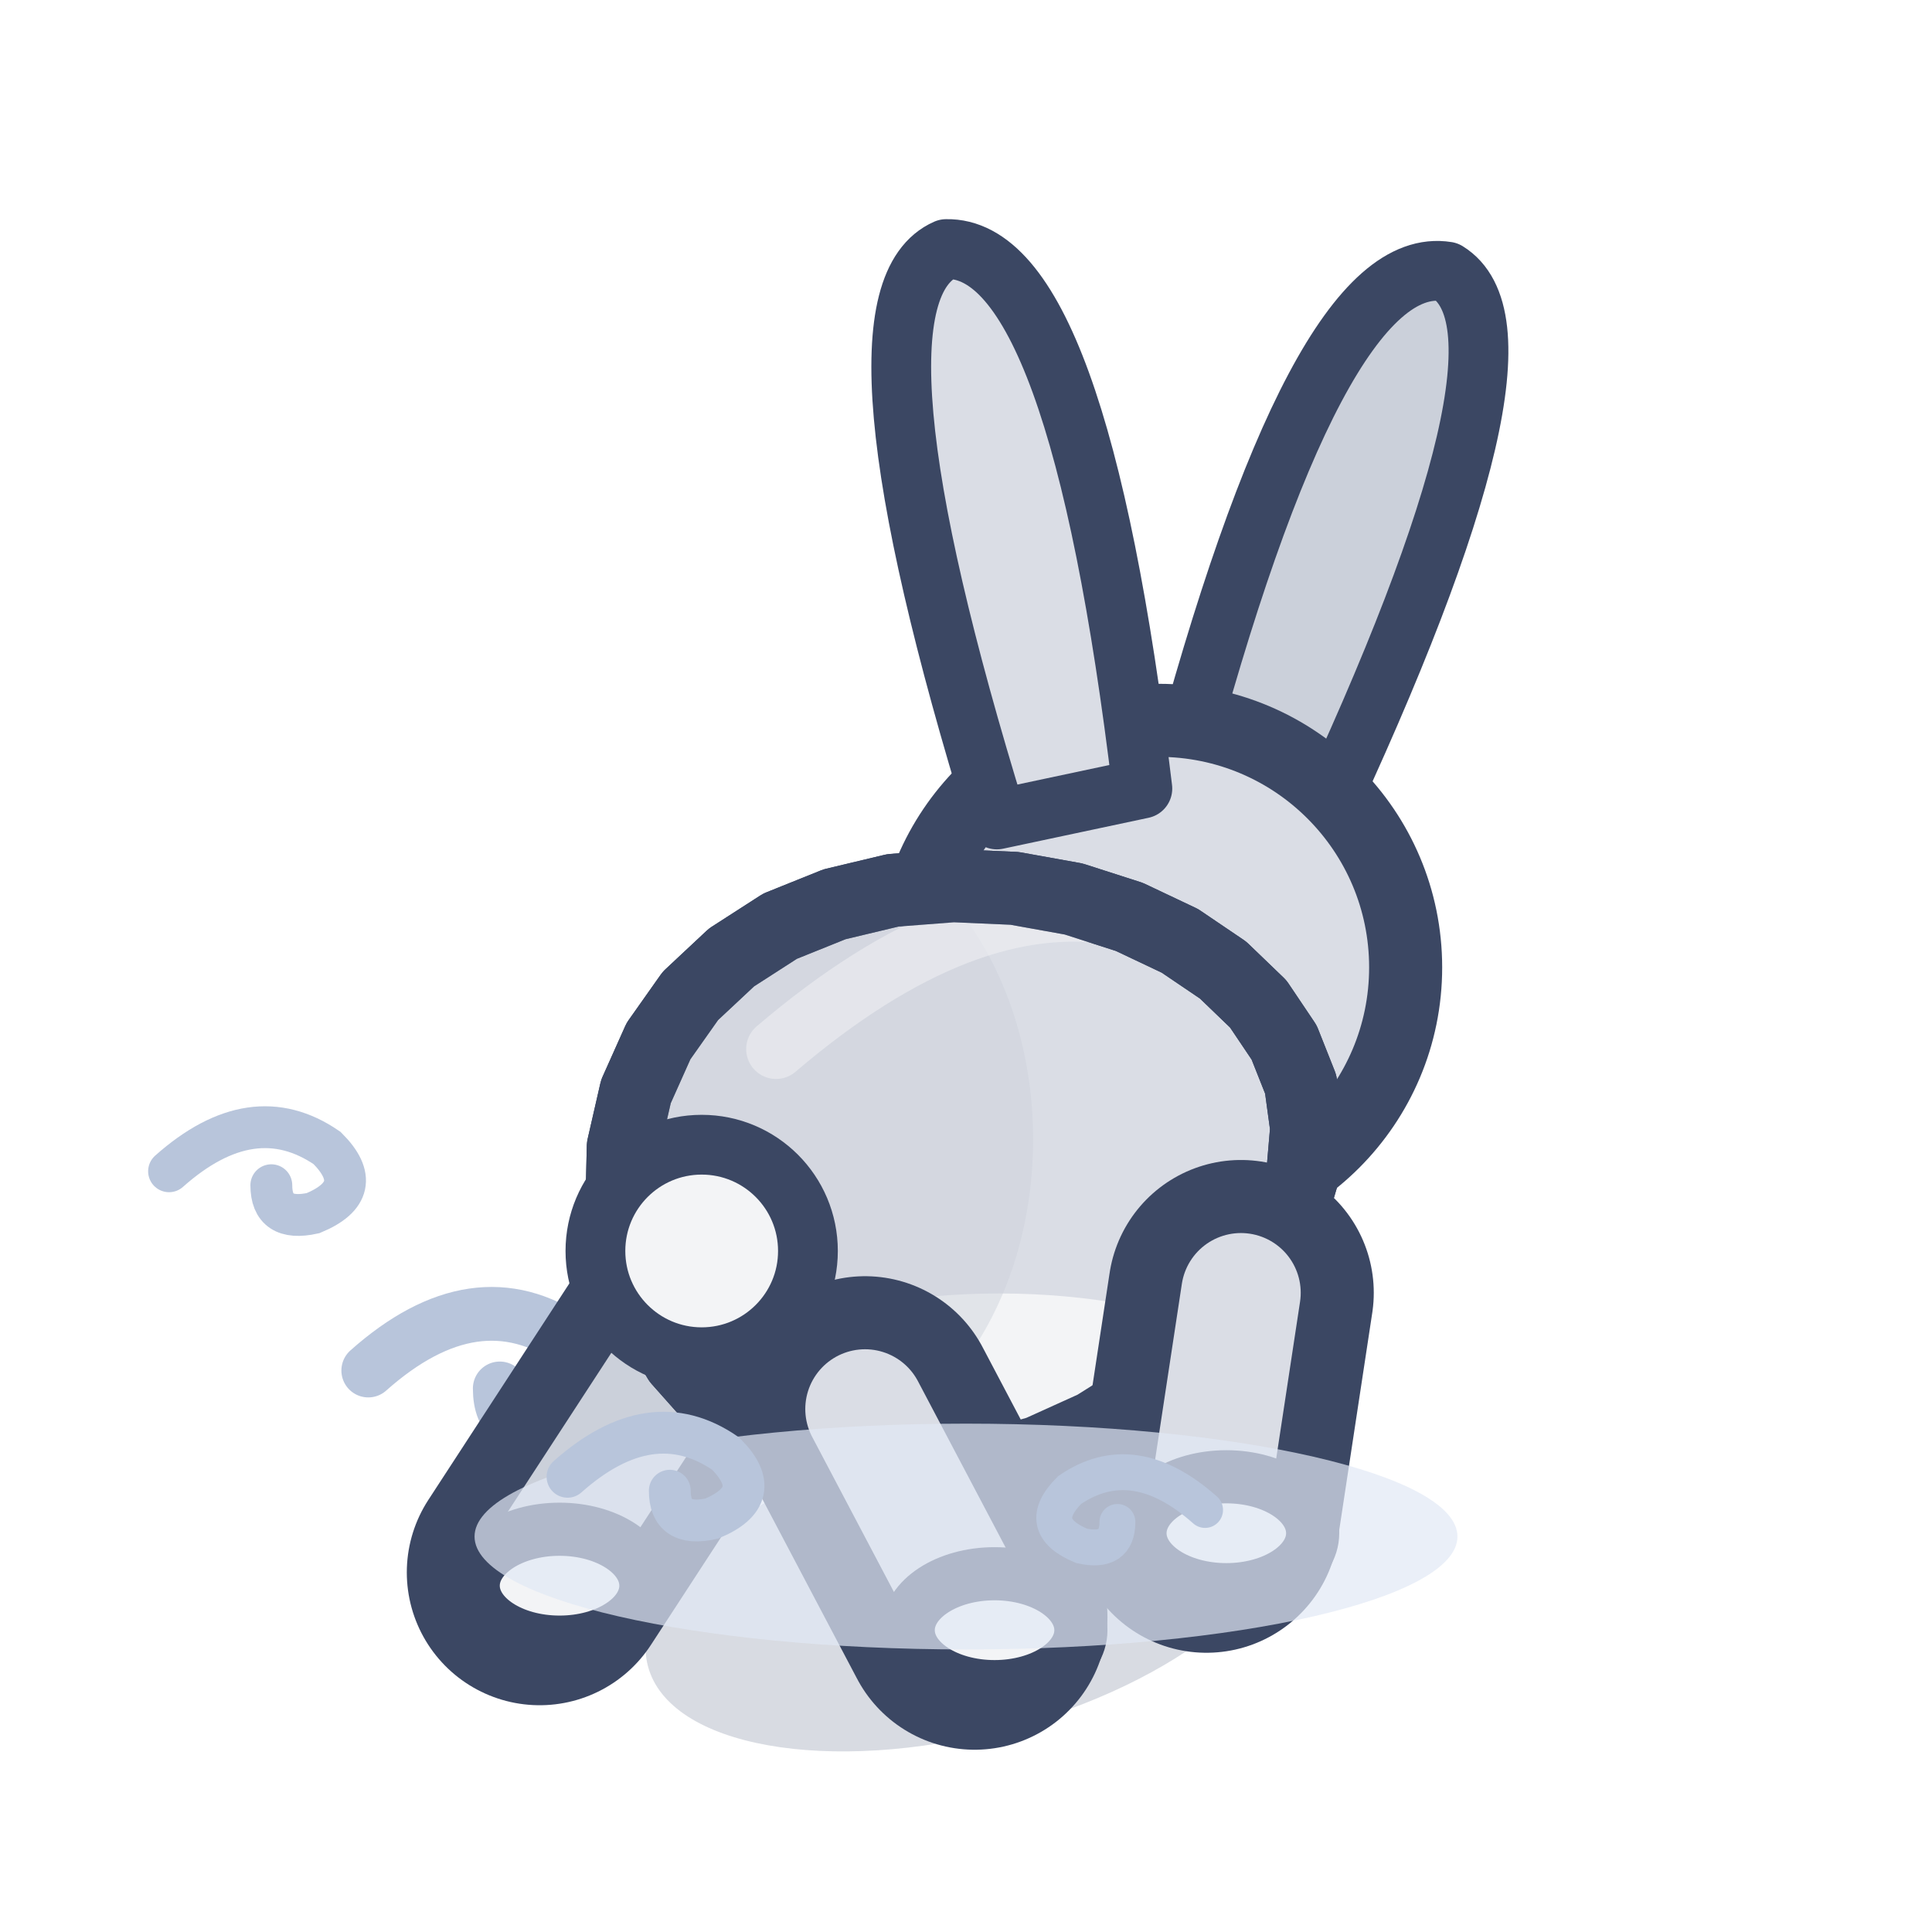
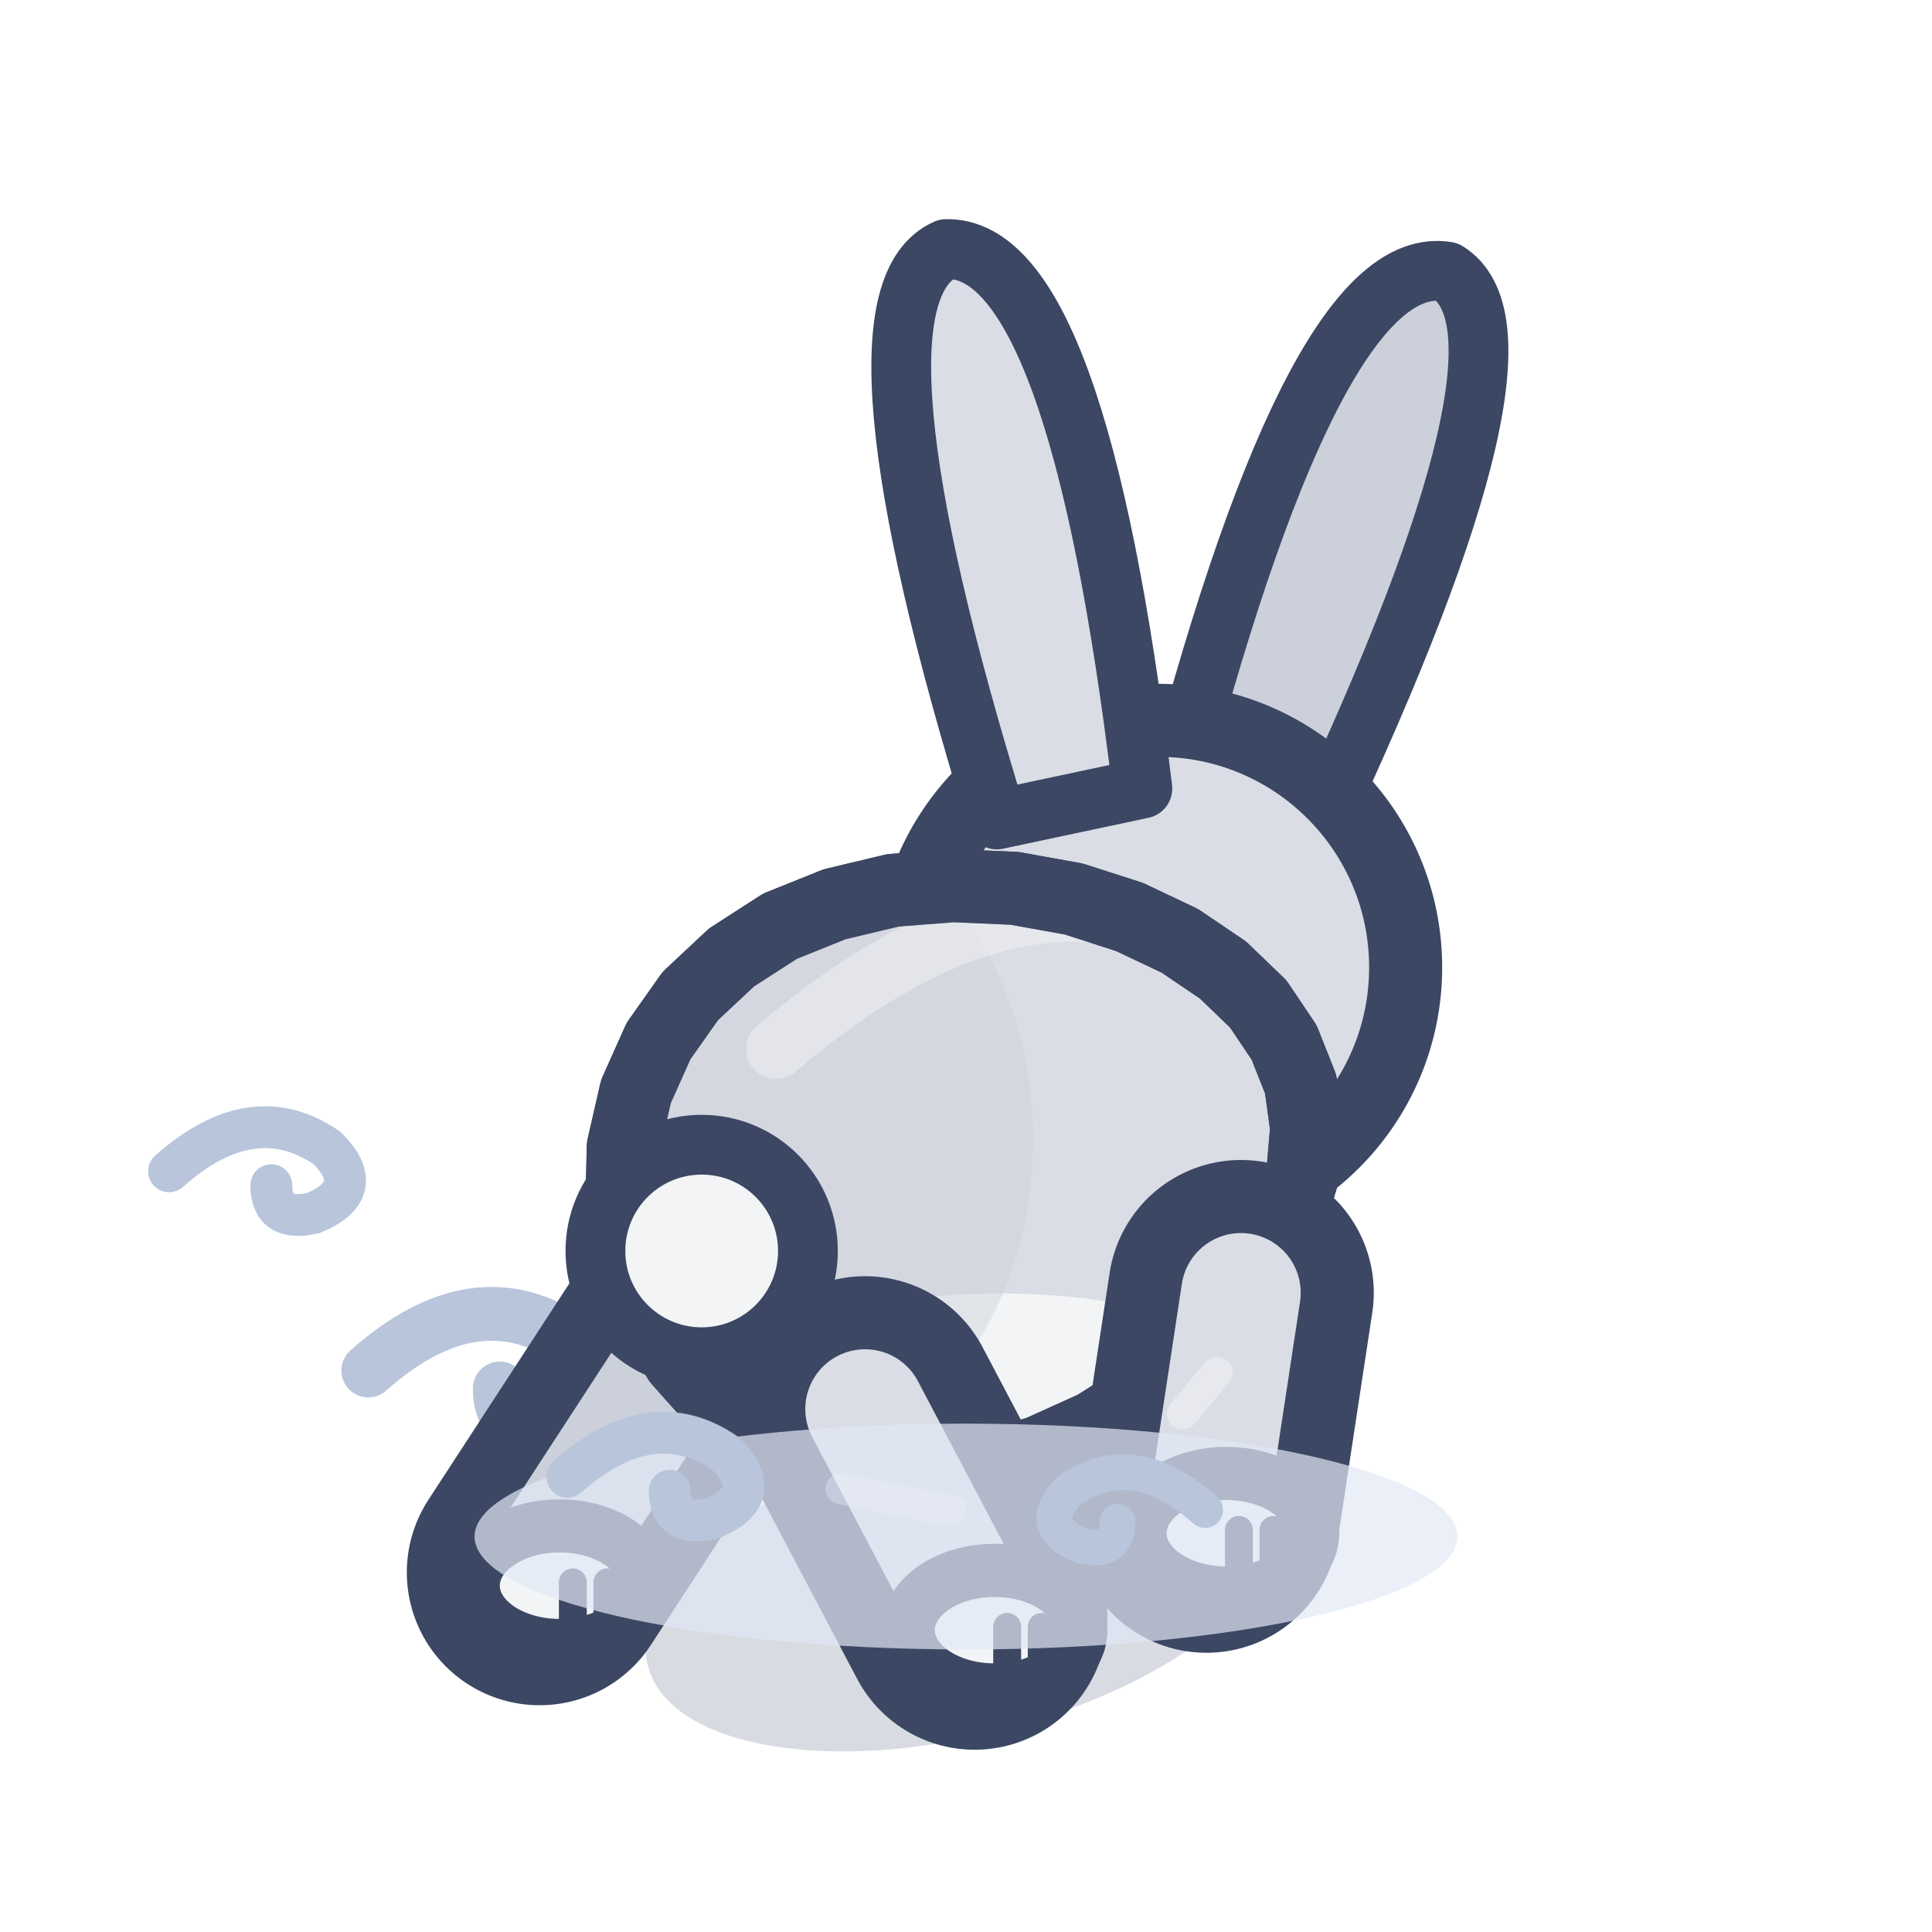
<svg xmlns="http://www.w3.org/2000/svg" width="32" height="32" viewBox="-16 -26 32 32">
  <g transform="scale(1.1)">
    <path d="M-9,-3 q1.62,-1.44 3.06,-0.45 q0.81,0.81 -0.27,1.26 q-0.81,0.18 -0.81,-0.54" fill="none" stroke="#B8C5DB" stroke-width="0.81" stroke-linecap="round" />
    <path d="M-12,-6 q1.26,-1.12 2.38,-0.35 q0.63,0.63 -0.21,0.98 q-0.63,0.14 -0.63,-0.42" fill="none" stroke="#B8C5DB" stroke-width="0.63" stroke-linecap="round" />
    <ellipse cx="0" cy="0.2" rx="4.95" ry="2.28" fill="rgba(60,75,110,.2)" transform="rotate(-14.61 0 0.2)" />
    <path d="M1.52,-5.22 L2.67,-2.4" stroke="#3B4763" stroke-width="4" stroke-linecap="round" />
    <path d="M1.52,-5.22 L2.67,-2.4" stroke="#CBD0DA" stroke-width="1.8" stroke-linecap="round" />
-     <ellipse cx="2.97" cy="-2.2" rx="1.3" ry="0.85" fill="#F3F4F6" stroke="#3B4763" stroke-width="0.8" stroke-linejoin="round" stroke-linecap="round" />
+     <ellipse cx="2.97" cy="-2.2" rx="1.3" ry="0.9" fill="#F3F4F6" stroke="#3B4763" stroke-width="0.8" stroke-linejoin="round" stroke-linecap="round" />
+     <path d="M3.17,-2.25 L3.17,-1.55" stroke="#3B4763" stroke-width="0.42" stroke-linecap="round" />
+     <path d="M3.69,-2.25 L3.69,-1.55" stroke="#3B4763" stroke-width="0.42" stroke-linecap="round" />
    <path d="M-4.14,-3.46 L-6.42,0.04" stroke="#3B4763" stroke-width="4" stroke-linecap="round" />
    <path d="M-4.14,-3.46 L-6.42,0.04" stroke="#CBD0DA" stroke-width="1.8" stroke-linecap="round" />
-     <ellipse cx="-6.12" cy="0.24" rx="1.3" ry="0.85" fill="#F3F4F6" stroke="#3B4763" stroke-width="0.8" stroke-linejoin="round" stroke-linecap="round" />
+     <ellipse cx="-6.12" cy="0.24" rx="1.3" ry="0.9" fill="#F3F4F6" stroke="#3B4763" stroke-width="0.8" stroke-linejoin="round" stroke-linecap="round" />
+     <path d="M-5.92,0.19 L-5.92,0.89" stroke="#3B4763" stroke-width="0.42" stroke-linecap="round" />
+     <path d="M-5.4,0.19 L-5.4,0.89" stroke="#3B4763" stroke-width="0.42" stroke-linecap="round" />
    <g transform="translate(2.9 -9.07) scale(1 1)">
      <g transform="rotate(20 1.34 -2.46)">
        <path d="M0.22,-2.46 Q-0.52,-10.65 1.42,-11.02 Q3.2,-10.65 2.46,-2.46 Z" fill="#CBD0DA" stroke="#3B4763" stroke-width="0.9" stroke-linejoin="round" stroke-linecap="round" />
      </g>
    </g>
    <ellipse cx="2.9" cy="-9.07" rx="3.72" ry="3.72" fill="#DADDE5" stroke="#3B4763" stroke-width="1.1" stroke-linejoin="round" stroke-linecap="round" />
    <ellipse cx="2.16" cy="-7.77" rx="2.61" ry="1.68" opacity="0.45" fill="#CBD0DA" stroke="none" />
    <g transform="translate(2.9 -9.07) scale(-1 1)">
      <g transform="rotate(12 1.34 -2.46)">
        <path d="M0.22,-2.46 Q-0.52,-10.65 1.42,-11.02 Q3.2,-10.65 2.46,-2.46 Z" fill="#DADDE5" stroke="#3B4763" stroke-width="0.9" stroke-linejoin="round" stroke-linecap="round" />
      </g>
    </g>
    <path d="M5.04,-7.31 L5.13,-6.65 L5.07,-5.95 L4.86,-5.24 L4.5,-4.54 L4.02,-3.86 L3.42,-3.22 L2.72,-2.64 L1.94,-2.15 L1.1,-1.77 L0.23,-1.52 L-0.65,-1.42 L-1.51,-1.46 L-2.33,-1.67 L-3.09,-2.03 L-3.76,-2.53 L-4.32,-3.16 L-4.75,-3.89 L-5.04,-4.69 L-5.18,-5.53 L-5.16,-6.37 L-4.97,-7.2 L-4.63,-7.96 L-4.15,-8.64 L-3.53,-9.22 L-2.8,-9.69 L-1.98,-10.02 L-1.1,-10.23 L-0.19,-10.3 L0.73,-10.26 L1.62,-10.1 L2.46,-9.83 L3.22,-9.47 L3.87,-9.03 L4.4,-8.52 L4.79,-7.94 Z" fill="#DADDE5" stroke="#3B4763" stroke-width="1.1" stroke-linejoin="round" stroke-linecap="round" />
    <clipPath id="q3rabbitdosmarche2">
      <path d="M5.04,-7.31 L5.13,-6.65 L5.07,-5.95 L4.86,-5.24 L4.5,-4.54 L4.02,-3.86 L3.42,-3.22 L2.72,-2.64 L1.94,-2.15 L1.1,-1.77 L0.23,-1.52 L-0.65,-1.42 L-1.51,-1.46 L-2.33,-1.67 L-3.09,-2.03 L-3.76,-2.53 L-4.32,-3.16 L-4.75,-3.89 L-5.04,-4.69 L-5.18,-5.53 L-5.16,-6.37 L-4.97,-7.2 L-4.63,-7.96 L-4.15,-8.64 L-3.53,-9.22 L-2.8,-9.69 L-1.98,-10.02 L-1.1,-10.23 L-0.19,-10.3 L0.73,-10.26 L1.62,-10.1 L2.46,-9.83 L3.22,-9.47 L3.87,-9.03 L4.4,-8.52 L4.79,-7.94 Z" />
    </clipPath>
    <g clip-path="url(#q3rabbitdosmarche2)">
      <ellipse cx="0.5" cy="-1.98" rx="4.95" ry="2.18" fill="#F3F4F6" />
      <ellipse cx="-2.64" cy="-6.48" rx="3.65" ry="4.8" fill="#CBD0DA" opacity="0.45" />
      <path d="M-2.86,-7.84 Q0,-10.28 2.34,-9.84" fill="none" stroke="#F3F4F6" stroke-width="0.9" stroke-linecap="round" opacity="0.5" />
    </g>
    <path d="M5.04,-7.31 L5.13,-6.65 L5.07,-5.95 L4.86,-5.24 L4.5,-4.54 L4.02,-3.86 L3.42,-3.22 L2.72,-2.64 L1.94,-2.15 L1.1,-1.77 L0.23,-1.52 L-0.65,-1.42 L-1.51,-1.46 L-2.33,-1.67 L-3.09,-2.03 L-3.76,-2.53 L-4.32,-3.16 L-4.75,-3.89 L-5.04,-4.69 L-5.18,-5.53 L-5.16,-6.37 L-4.97,-7.2 L-4.63,-7.96 L-4.15,-8.64 L-3.53,-9.22 L-2.8,-9.69 L-1.98,-10.02 L-1.1,-10.23 L-0.19,-10.3 L0.73,-10.26 L1.62,-10.1 L2.46,-9.83 L3.22,-9.47 L3.87,-9.03 L4.4,-8.52 L4.79,-7.94 Z" fill="none" stroke="#3B4763" stroke-width="1.1" stroke-linejoin="round" stroke-linecap="round" />
    <path d="M4.14,-4.17 L3.62,-0.75" stroke="#3B4763" stroke-width="4" stroke-linecap="round" />
    <path d="M4.14,-4.17 L3.62,-0.75" stroke="#DADDE5" stroke-width="1.8" stroke-linecap="round" />
-     <ellipse cx="3.92" cy="-0.55" rx="1.3" ry="0.85" fill="#F3F4F6" stroke="#3B4763" stroke-width="0.8" stroke-linejoin="round" stroke-linecap="round" />
+     <path d="M3.78,-2.97 L3.26,-2.35" stroke="rgba(255,255,255,.35)" stroke-width="0.47" stroke-linecap="round" />
+     <ellipse cx="3.92" cy="-0.55" rx="1.3" ry="0.9" fill="#F3F4F6" stroke="#3B4763" stroke-width="0.8" stroke-linejoin="round" stroke-linecap="round" />
+     <path d="M4.11,-0.6 L4.11,0.1" stroke="#3B4763" stroke-width="0.42" stroke-linecap="round" />
+     <path d="M4.63,-0.6 L4.63,0.1" stroke="#3B4763" stroke-width="0.42" stroke-linecap="round" />
    <path d="M-1.52,-2.42 L0.13,0.71" stroke="#3B4763" stroke-width="4" stroke-linecap="round" />
    <path d="M-1.52,-2.42 L0.13,0.71" stroke="#DADDE5" stroke-width="1.8" stroke-linecap="round" />
-     <ellipse cx="0.43" cy="0.91" rx="1.3" ry="0.85" fill="#F3F4F6" stroke="#3B4763" stroke-width="0.8" stroke-linejoin="round" stroke-linecap="round" />
+     <path d="M-1.88,-1.22 L-0.23,-0.89" stroke="rgba(255,255,255,.35)" stroke-width="0.47" stroke-linecap="round" />
+     <ellipse cx="0.43" cy="0.91" rx="1.3" ry="0.9" fill="#F3F4F6" stroke="#3B4763" stroke-width="0.8" stroke-linejoin="round" stroke-linecap="round" />
+     <path d="M0.62,0.86 L0.62,1.56" stroke="#3B4763" stroke-width="0.42" stroke-linecap="round" />
+     <path d="M1.14,0.86 L1.14,1.56" stroke="#3B4763" stroke-width="0.42" stroke-linecap="round" />
    <ellipse cx="-3.98" cy="-4.8" rx="1.6" ry="1.6" fill="#F3F4F6" stroke="#3B4763" stroke-width="0.9" stroke-linejoin="round" stroke-linecap="round" />
    <ellipse cx="0" cy="-0.5" rx="7.4" ry="1.7" fill="rgba(226,233,246,.7)" />
    <path d="M-6,-1.4 q1.26,-1.12 2.38,-0.35 q0.63,0.63 -0.21,0.98 q-0.63,0.14 -0.63,-0.42" fill="none" stroke="#B8C5DB" stroke-width="0.63" stroke-linecap="round" />
    <path d="M3.6,-0.9 q-1.08,-0.96 -2.04,-0.3 q-0.54,0.54 0.18,0.84 q0.54,0.12 0.54,-0.36" fill="none" stroke="#B8C5DB" stroke-width="0.54" stroke-linecap="round" />
  </g>
</svg>
